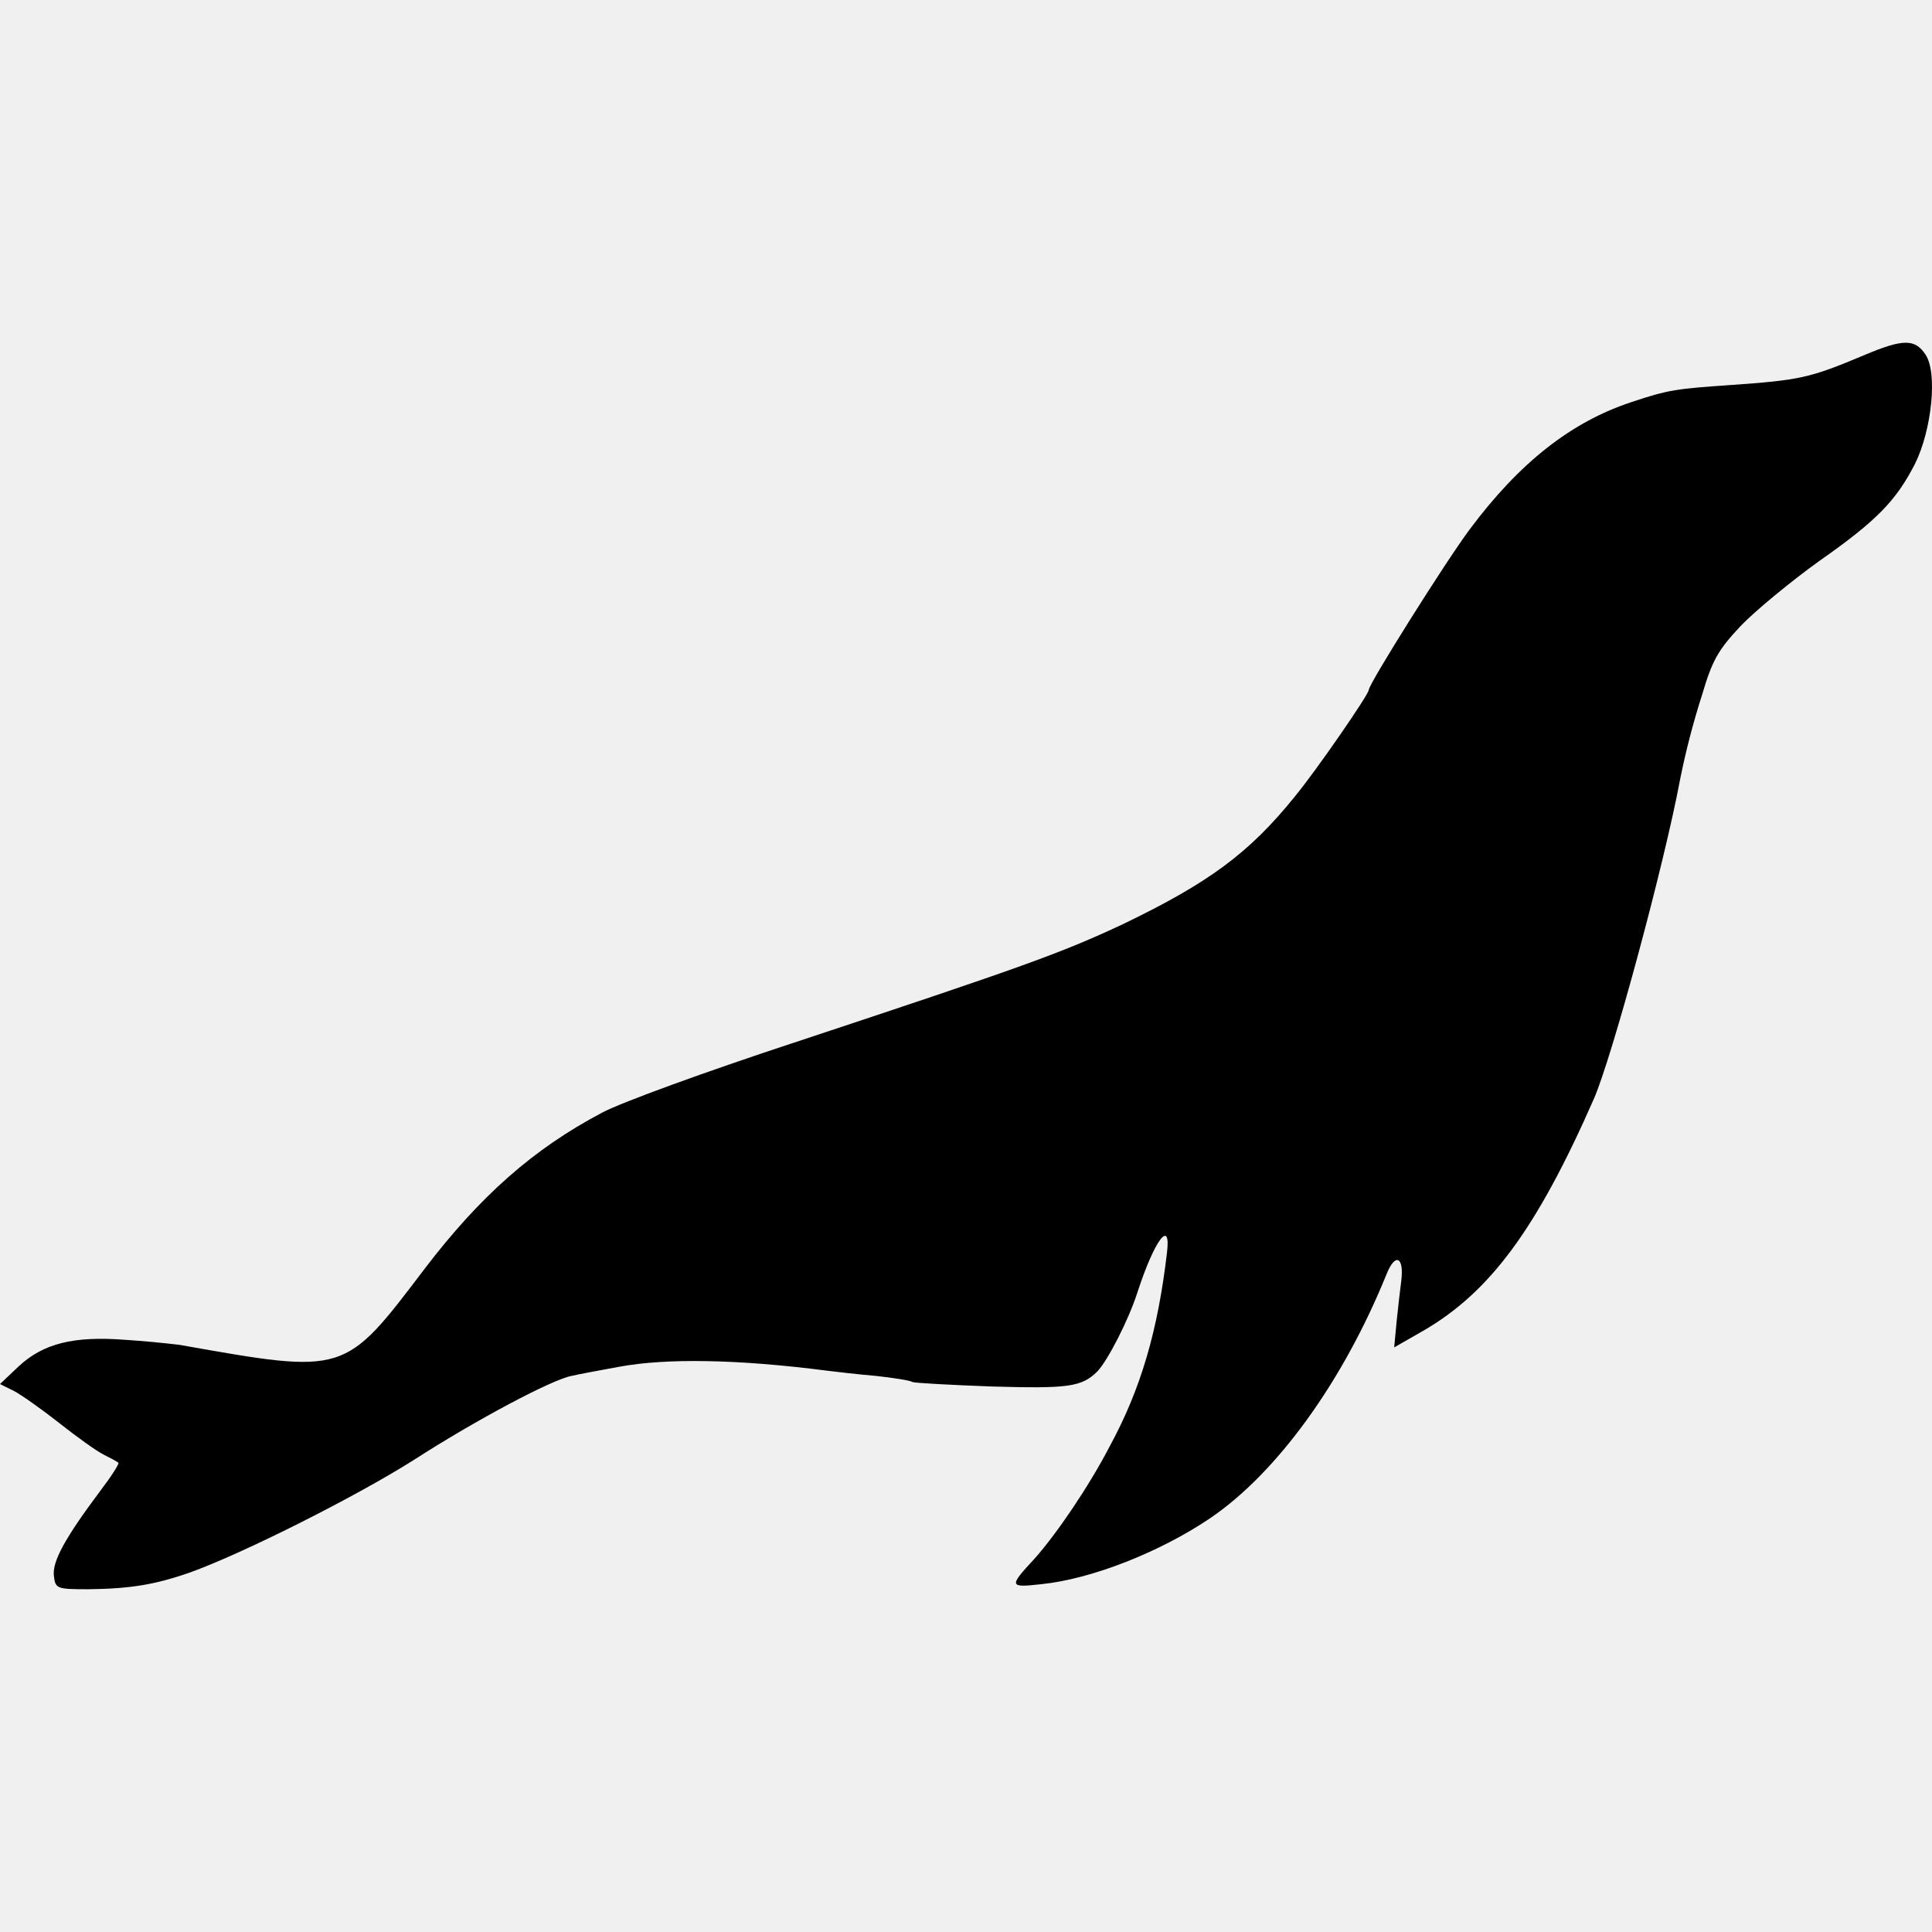
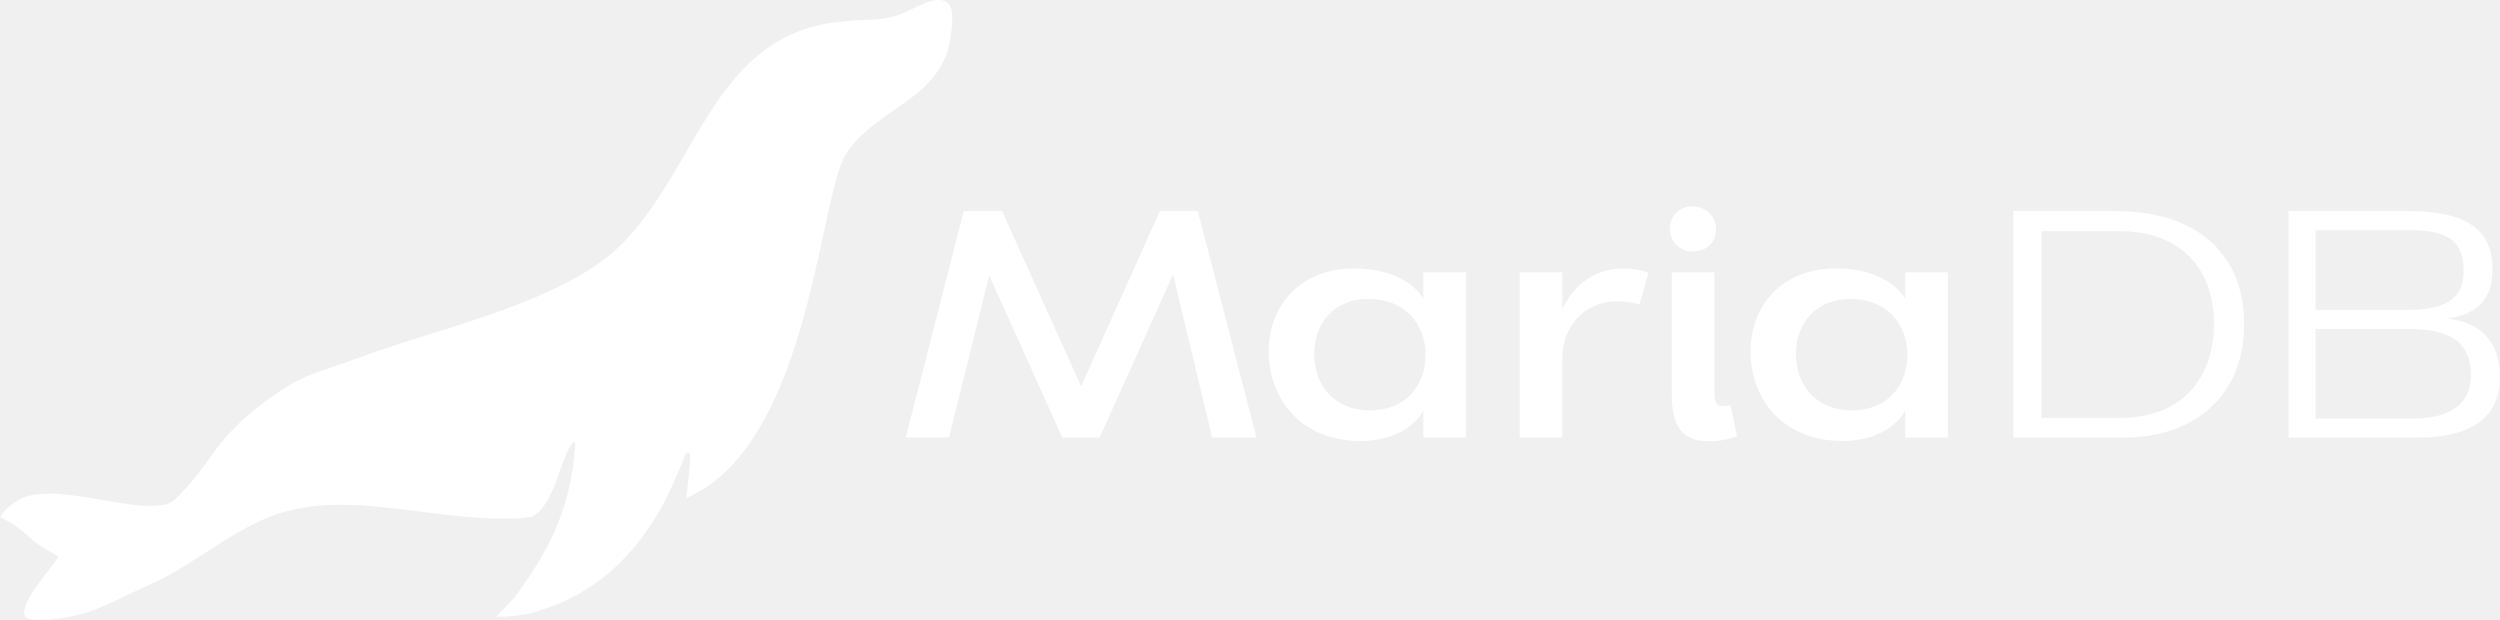
- <svg xmlns="http://www.w3.org/2000/svg" role="img" viewBox="0 0 24 24">
-   <path d="M23.157 4.412c-.676.284-.79.31-1.673.372-.65.045-.757.057-1.212.209-.75.246-1.395.75-2.02 1.59-.296.398-1.249 1.913-1.249 1.988 0 .057-.65.998-.915 1.32-.574.713-1.08 1.079-2.14 1.59-.77.36-1.224.524-4.102 1.477-1.073.353-2.133.738-2.367.864-.852.449-1.515 1.036-2.203 1.938-1.003 1.32-.972 1.313-3.042.947a12.264 12.264 0 00-.675-.063c-.644-.05-1.023.044-1.332.334L0 17.193l.177.088c.094.05.353.234.561.398.215.17.461.347.55.391.088.044.17.088.183.101.012.013-.089.17-.228.353-.435.581-.593.871-.574 1.048.019.164.032.17.43.17.517-.006.826-.056 1.261-.208.65-.233 2.058-.94 2.784-1.4.776-.5 1.717-.998 1.956-1.042.082-.02.354-.07.594-.114.58-.107 1.464-.095 2.587.05.108.013.373.045.6.064.227.025.43.057.454.076.026.012.474.037.998.056.934.026 1.104.007 1.3-.189.126-.133.385-.631.498-.985.209-.643.417-.921.366-.492-.113.966-.322 1.692-.713 2.411-.259.499-.663 1.092-.934 1.395-.322.347-.315.36.088.315.619-.063 1.471-.397 2.096-.82.827-.562 1.647-1.691 2.19-3.03.107-.27.22-.22.183.083-.013.094-.038.315-.057.498l-.031.328.353-.202c.833-.48 1.414-1.262 2.127-2.884.227-.518.877-2.922 1.073-3.976a9.64 9.64 0 01.271-1.042c.127-.429.196-.555.48-.858.183-.19.625-.555.978-.808.72-.505.953-.75 1.187-1.205.208-.417.284-1.13.132-1.357-.132-.202-.284-.196-.763.006Z" />
+ <svg xmlns="http://www.w3.org/2000/svg" id="Layer_1" data-name="Layer 1" viewBox="0 0 789.1 195.64">
+   <defs>
+     <style>.cls-1{fill:#fff;}</style>
+   </defs>
+   <path class="cls-1" d="M378.08,69.53,396.6,141h-14L370.26,89.54,347.09,141H335.3L312.23,89.84,299.55,141H285.89l18.32-71.5h12.08l24.95,55.36L366.1,69.53Z" transform="translate(0 -2.9)" />
+   <path class="cls-1" d="M449.27,97.16V88.85h13.47V141H449.27v-8.41c-3.56,6-10.89,9.5-19.8,9.5-18.62,0-29-13.07-29-28.22,0-14.56,9.9-26.24,27-26.24C437.29,87.66,445.41,91,449.27,97.16Zm-34.46,17.43c0,9.61,6,17.83,17.72,17.83,11.29,0,17.43-8,17.43-17.53s-6.33-17.63-18-17.63C420.65,97.26,414.81,105.38,414.81,114.59Z" transform="translate(0 -2.9)" />
+   <path class="cls-1" d="M493.13,141H479.66V88.85h13.47v11.68c3.56-8,10.79-12.87,18.81-12.87A24.19,24.19,0,0,1,520.36,89L517.49,99a29.17,29.17,0,0,0-7.13-1c-9.71,0-17.23,7.32-17.23,18.12Z" transform="translate(0 -2.9)" />
+   <path class="cls-1" d="M527.09,75.08a6.85,6.85,0,0,1,7.23-7,7.1,7.1,0,0,1,7.33,7.23c0,3.46-2.38,6.93-7.33,6.93A6.93,6.93,0,0,1,527.09,75.08Zm.59,13.77h13.47V127c0,2.38.5,4.06,2.48,4.06a15.18,15.18,0,0,0,2.57-.29l2.08,9.8a23.72,23.72,0,0,1-8.91,1.58c-5.65,0-11.69-1.68-11.69-14.45Z" transform="translate(0 -2.9)" />
+   <path class="cls-1" d="M601.36,97.16V88.85h13.46V141H601.36v-8.41c-3.57,6-10.9,9.5-19.81,9.5-18.62,0-29-13.07-29-28.22,0-14.56,9.91-26.24,27-26.24C589.37,87.66,597.49,91,601.36,97.16Zm-34.47,17.43c0,9.61,6,17.83,17.73,17.83,11.29,0,17.43-8,17.43-17.53s-6.34-17.63-18-17.63C572.74,97.26,566.89,105.38,566.89,114.59Z" transform="translate(0 -2.9)" />
+   <path class="cls-1" d="M635.51,69.53H667.8c27.13,0,40.7,15,40.5,35.75.2,21.59-14.76,35.75-38.13,35.75H635.51Zm8.91,6.34V134.8H669c21.59,0,29.81-14.56,29.81-29.71,0-17.13-10.3-29.22-29.81-29.22Z" transform="translate(0 -2.9)" />
+   <path class="cls-1" d="M763.35,141h-41V69.53h36.94c14.16,0,27.63,2.68,27.43,18.52,0,11.19-6.93,14.26-14.26,15.45,10.4.89,16.64,7.53,16.64,18.22C789.19,137.77,775.13,141,763.35,141Zm-3.07-40.3c14.16,0,17.33-5.45,17.33-12.38,0-10.4-6.34-12.77-17.33-12.77H730.87v25.15Zm.39,6h-29.8V135H762c8.72,0,17.93-2.87,17.93-13.86C779.89,108.45,769.29,106.77,760.67,106.77Z" transform="translate(0 -2.9)" />
+   <path class="cls-1" d="M299.2,3.87a4.36,4.36,0,0,0-2.92-1c-2.9,0-6.65,2-8.66,3-.35.18-.62.33-.81.41A27.32,27.32,0,0,1,276,9.06c-3.86.12-7.19.35-11.5.79-25.66,2.64-37.05,22.28-48.06,41.27-6,10.33-12.18,21-20.67,29.28a55,55,0,0,1-5.59,4.75c-8.78,6.54-19.81,11.17-28.43,14.47-8.26,3.15-17.28,6-26,8.74-8,2.51-15.51,4.88-22.44,7.46-3.13,1.16-5.79,2.05-8.13,2.83-6.31,2.1-10.87,3.62-17.51,8.16-2.59,1.78-5.19,3.7-7,5.14A73.49,73.49,0,0,0,66.8,146.58a87.05,87.05,0,0,1-11.6,14c-1.4,1.37-3.89,2-7.62,2-4.37,0-9.67-.9-15.28-1.86-5.77-1-11.75-2-16.87-2-4.17,0-7.35.68-9.74,2.06,0,0-4,2.34-5.69,5.36l1.66.76A34.33,34.33,0,0,1,8.76,172a35.39,35.39,0,0,0,7.37,5.25,6.61,6.61,0,0,1,2.27,1.51c-.7,1-1.73,2.35-2.8,3.76-5.92,7.74-9.37,12.63-7.39,15.29a6.15,6.15,0,0,0,3,.7c12.9,0,19.82-3.35,28.59-7.59,2.54-1.23,5.16-2.5,8.16-3.8,5.12-2.22,10.64-5.77,16.48-9.52,7.74-5,15.74-10.12,23.49-12.6a63.71,63.71,0,0,1,19.71-2.77c8.23,0,16.83,1.1,25.15,2.16,6.21.8,12.63,1.62,18.93,2,2.45.15,4.72.22,6.92.22a77.2,77.2,0,0,0,8.83-.47l.7-.24c4.42-2.72,6.49-8.55,8.5-14.19,1.29-3.62,2.37-6.88,4.05-9a2.1,2.1,0,0,1,.34-.28.41.41,0,0,1,.5.08s0,0,0,.16c-1.06,22.05-9.9,36.05-18.88,48.49l-6,6.43s8.39,0,13.16-1.84c17.42-5.22,30.58-16.69,40.15-35a148.57,148.57,0,0,0,6.32-14.45c.16-.41,1.68-1.16,1.53,1,0,.63-.09,1.33-.14,2h0c0,.44-.06.88-.08,1.32-.25,3-1,9.57-1,9.57l5.38-2.88c13-8.23,23-24.74,30.56-50.48,3.16-10.71,5.47-21.36,7.51-30.75,2.44-11.24,4.55-20.94,7-24.69,3.78-5.88,9.55-9.86,15.13-13.72l2.28-1.58c7-4.93,14-10.62,15.54-21.22l0-.24C301.22,6.81,300.27,4.8,299.2,3.87Z" transform="translate(0 -2.9)" />
</svg>
